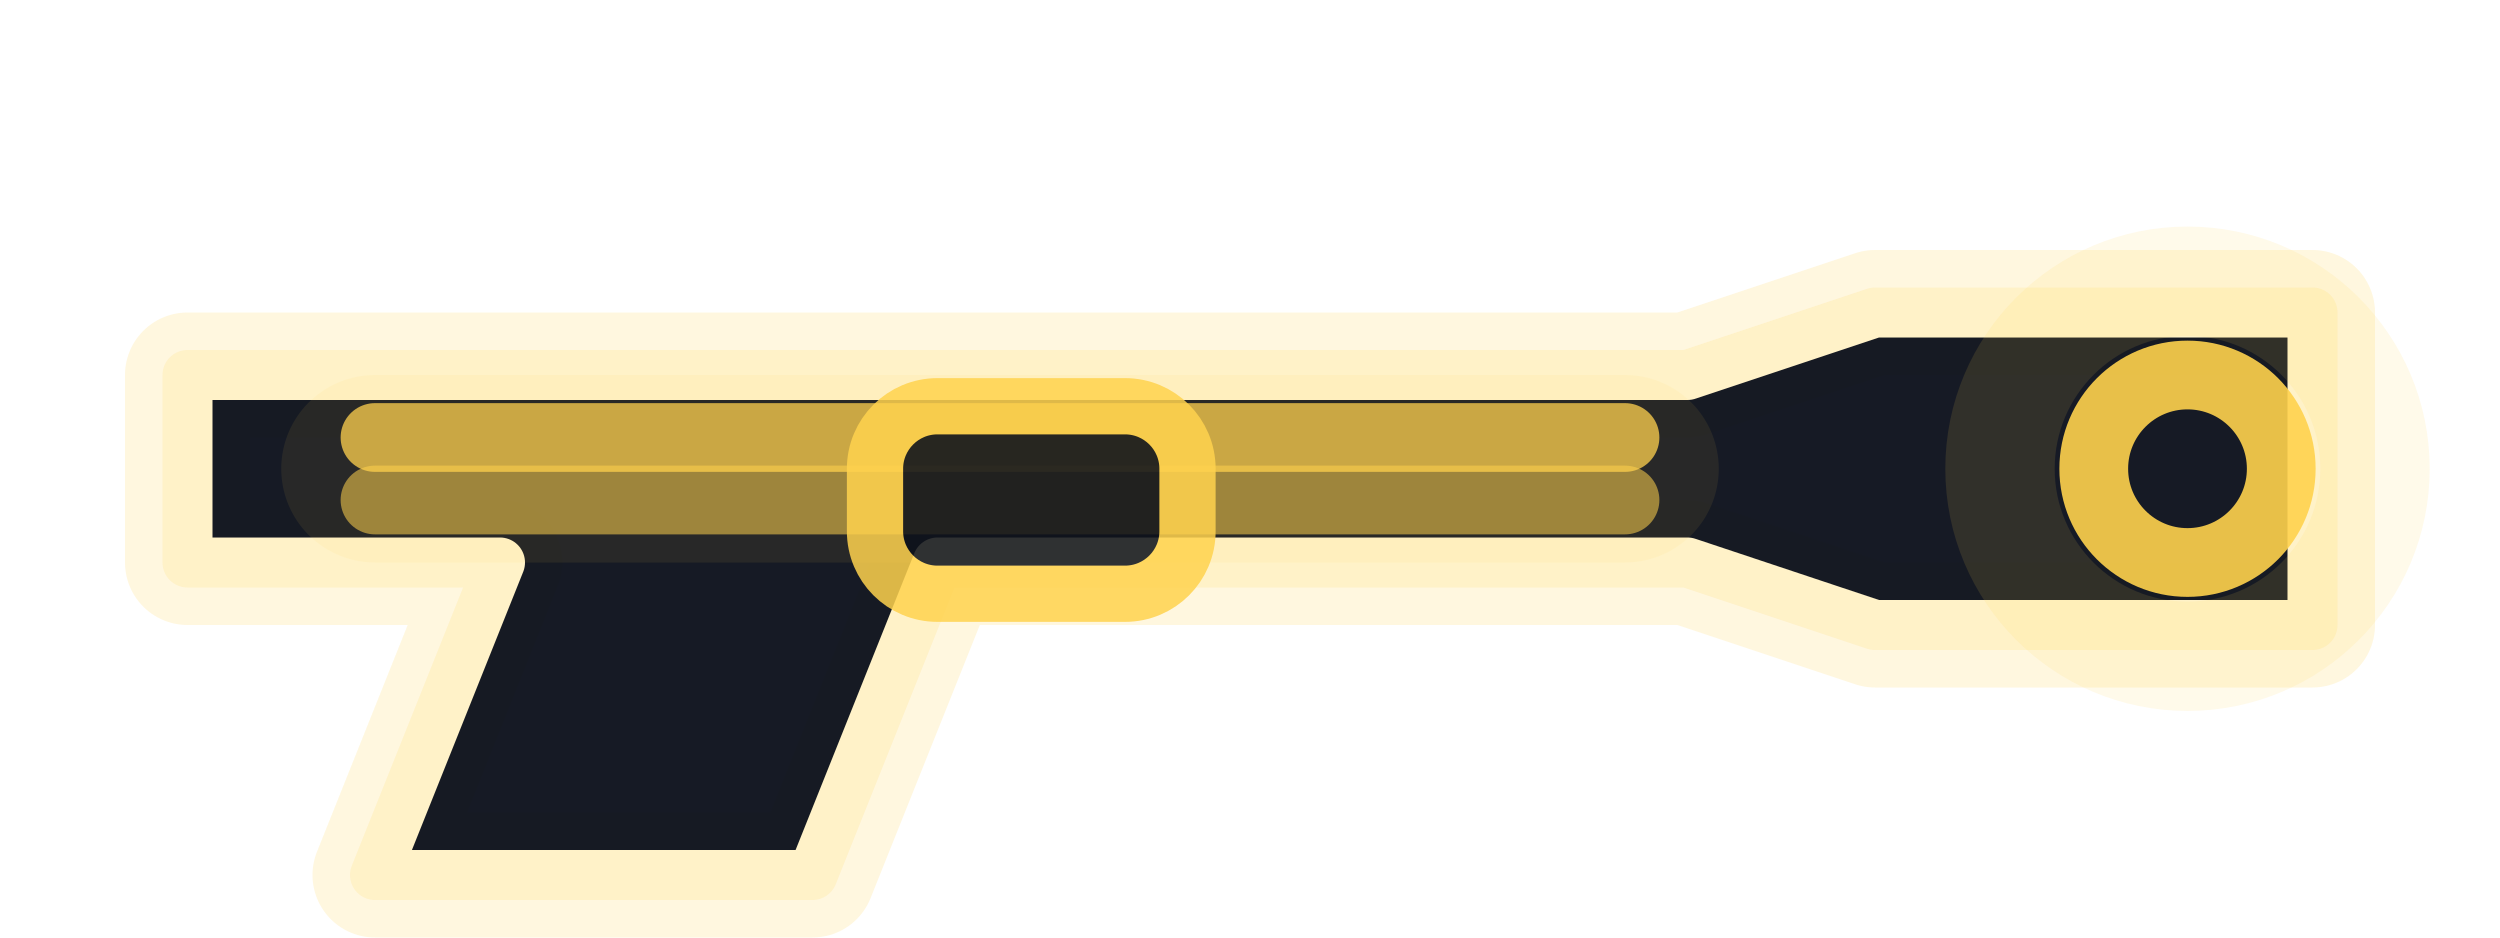
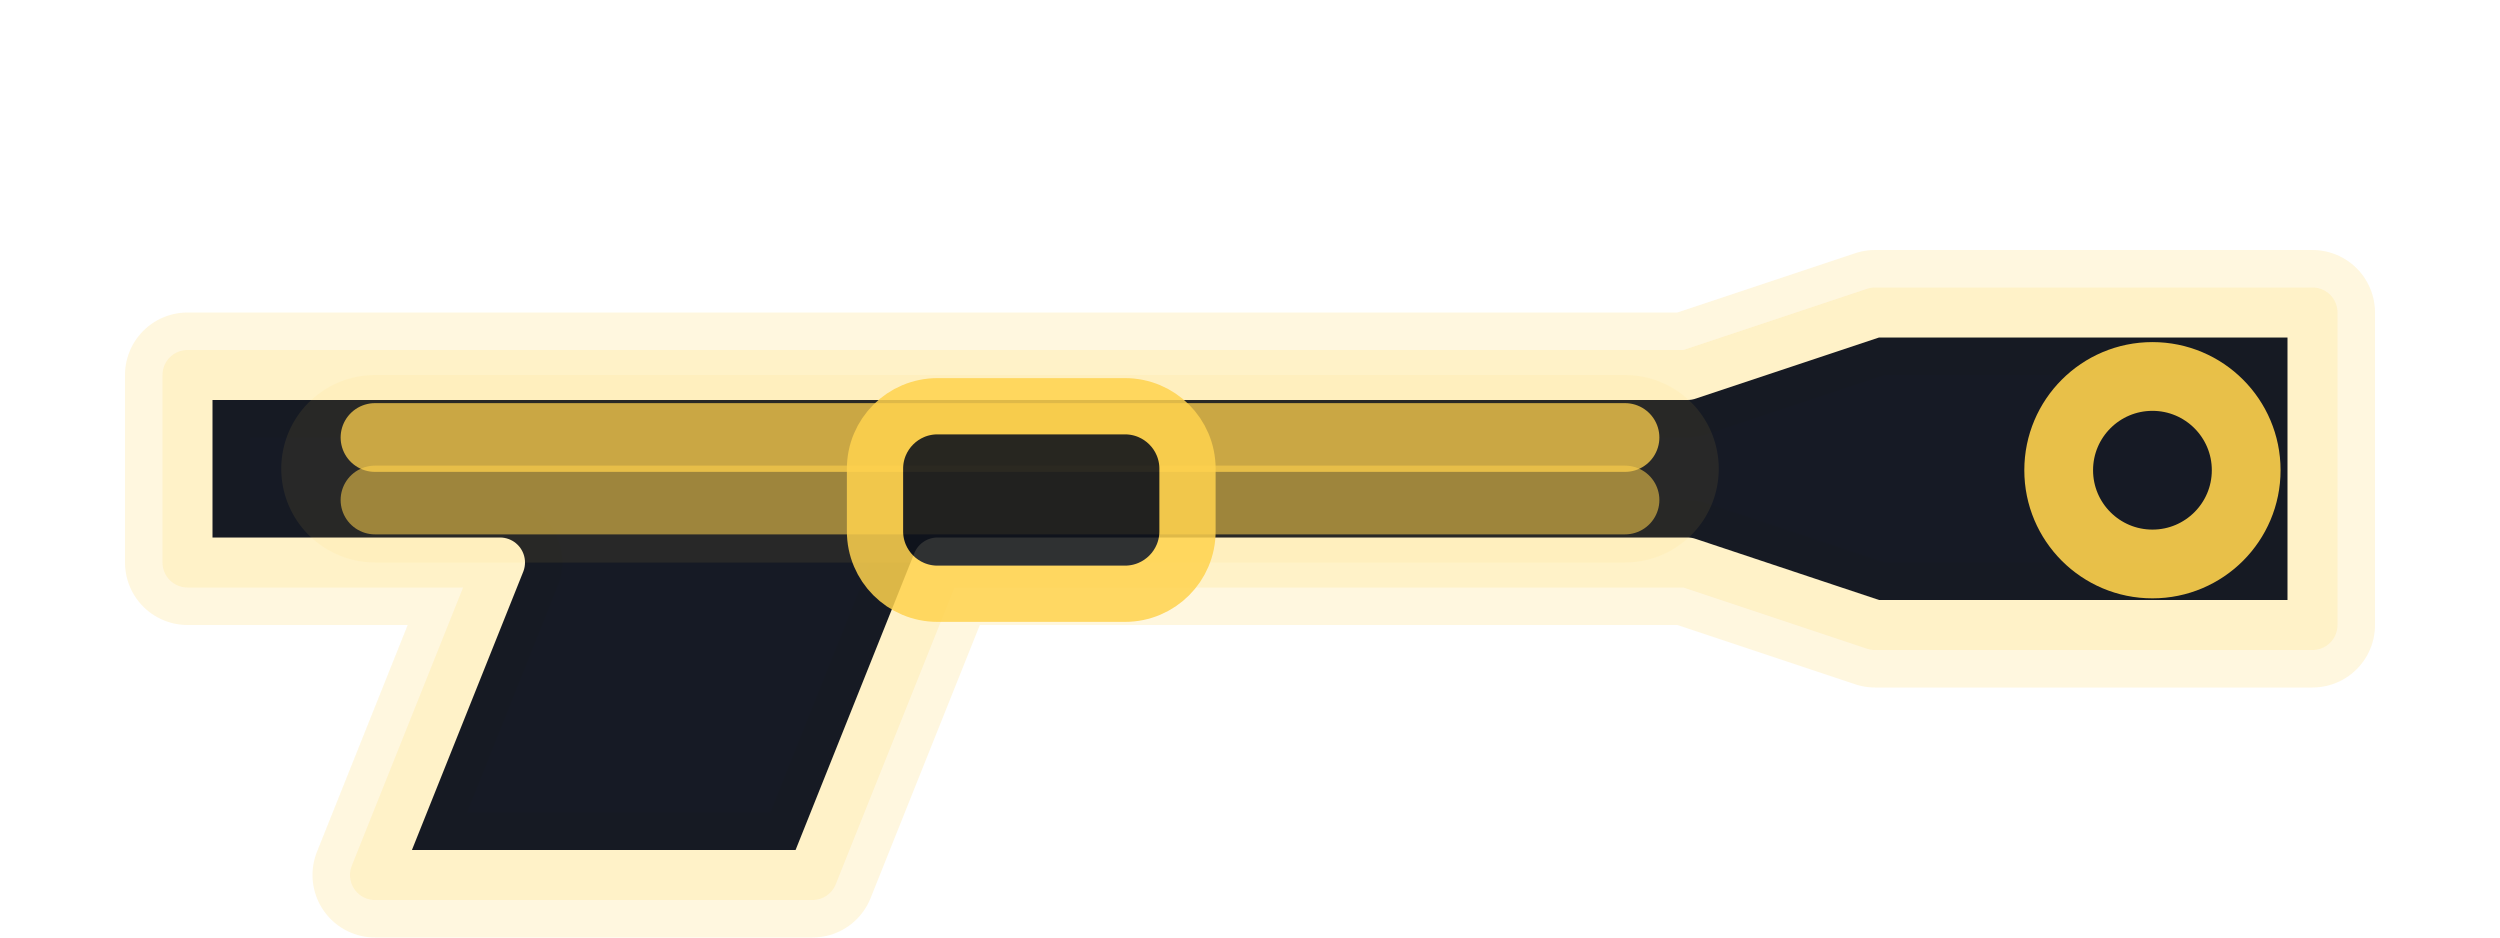
- <svg xmlns="http://www.w3.org/2000/svg" width="80" height="30" viewBox="0 0 80 30">
-   <g fill="none" stroke-linejoin="round" stroke-linecap="round">
-     <path d="M6 12 H54 L60 10 H74 V20 H60 L54 18 H30 L26 28 H12 L16 18 H6 Z" stroke="#ffd24d" stroke-width="4" opacity="0.18" />
-     <path d="M6 12 H54 L60 10 H74 V20 H60 L54 18 H30 L26 28 H12 L16 18 H6 Z" fill="#0b0f1a" stroke="#fff1c7" stroke-width="1.6" opacity="0.95" />
-     <path d="M12 14 H52" stroke="#ffd24d" stroke-width="2.2" opacity="0.75" />
-     <path d="M12 16 H52" stroke="#ffd24d" stroke-width="2.2" opacity="0.55" />
-     <path d="M12 15 H52" stroke="#ffd24d" stroke-width="6" opacity="0.08" />
-     <rect x="28" y="13" width="10" height="6" rx="2" fill="#0b0f1a" stroke="#ffd24d" stroke-width="1.8" opacity="0.85" />
-     <circle cx="70" cy="15" r="3.0" stroke="#ffd24d" stroke-width="2.2" opacity="0.9" />
-     <circle cx="70" cy="15" r="6.0" stroke="#ffd24d" stroke-width="3.5" opacity="0.12" />
+ <svg xmlns="http://www.w3.org/2000/svg" width="80" height="30" viewBox="0 0 80 30" version="1.1" id="svg6">
+   <defs id="defs6" />
+   <g fill="none" stroke-linejoin="round" stroke-linecap="round" id="g6">
+     <path d="M6 12 H54 L60 10 H74 V20 H60 L54 18 H30 L26 28 H12 L16 18 H6 Z" stroke="#ffd24d" stroke-width="4" opacity="0.18" id="path1" />
+     <path d="M6 12 H54 L60 10 H74 V20 H60 L54 18 H30 L26 28 H12 L16 18 H6 Z" fill="#0b0f1a" stroke="#fff1c7" stroke-width="1.6" opacity="0.95" id="path2" />
+     <path d="M12 14 H52" stroke="#ffd24d" stroke-width="2.2" opacity="0.75" id="path3" />
+     <path d="M12 16 H52" stroke="#ffd24d" stroke-width="2.2" opacity="0.55" id="path4" />
+     <path d="M12 15 H52" stroke="#ffd24d" stroke-width="6" opacity="0.08" id="path5" />
+     <rect x="28" y="13" width="10" height="6" rx="2" fill="#0b0f1a" stroke="#ffd24d" stroke-width="1.8" opacity="0.85" id="rect5" />
+     <circle cx="68.878" cy="15.047" r="3" stroke="#ffd24d" stroke-width="2.2" opacity="0.9" id="circle5" />
  </g>
</svg>
